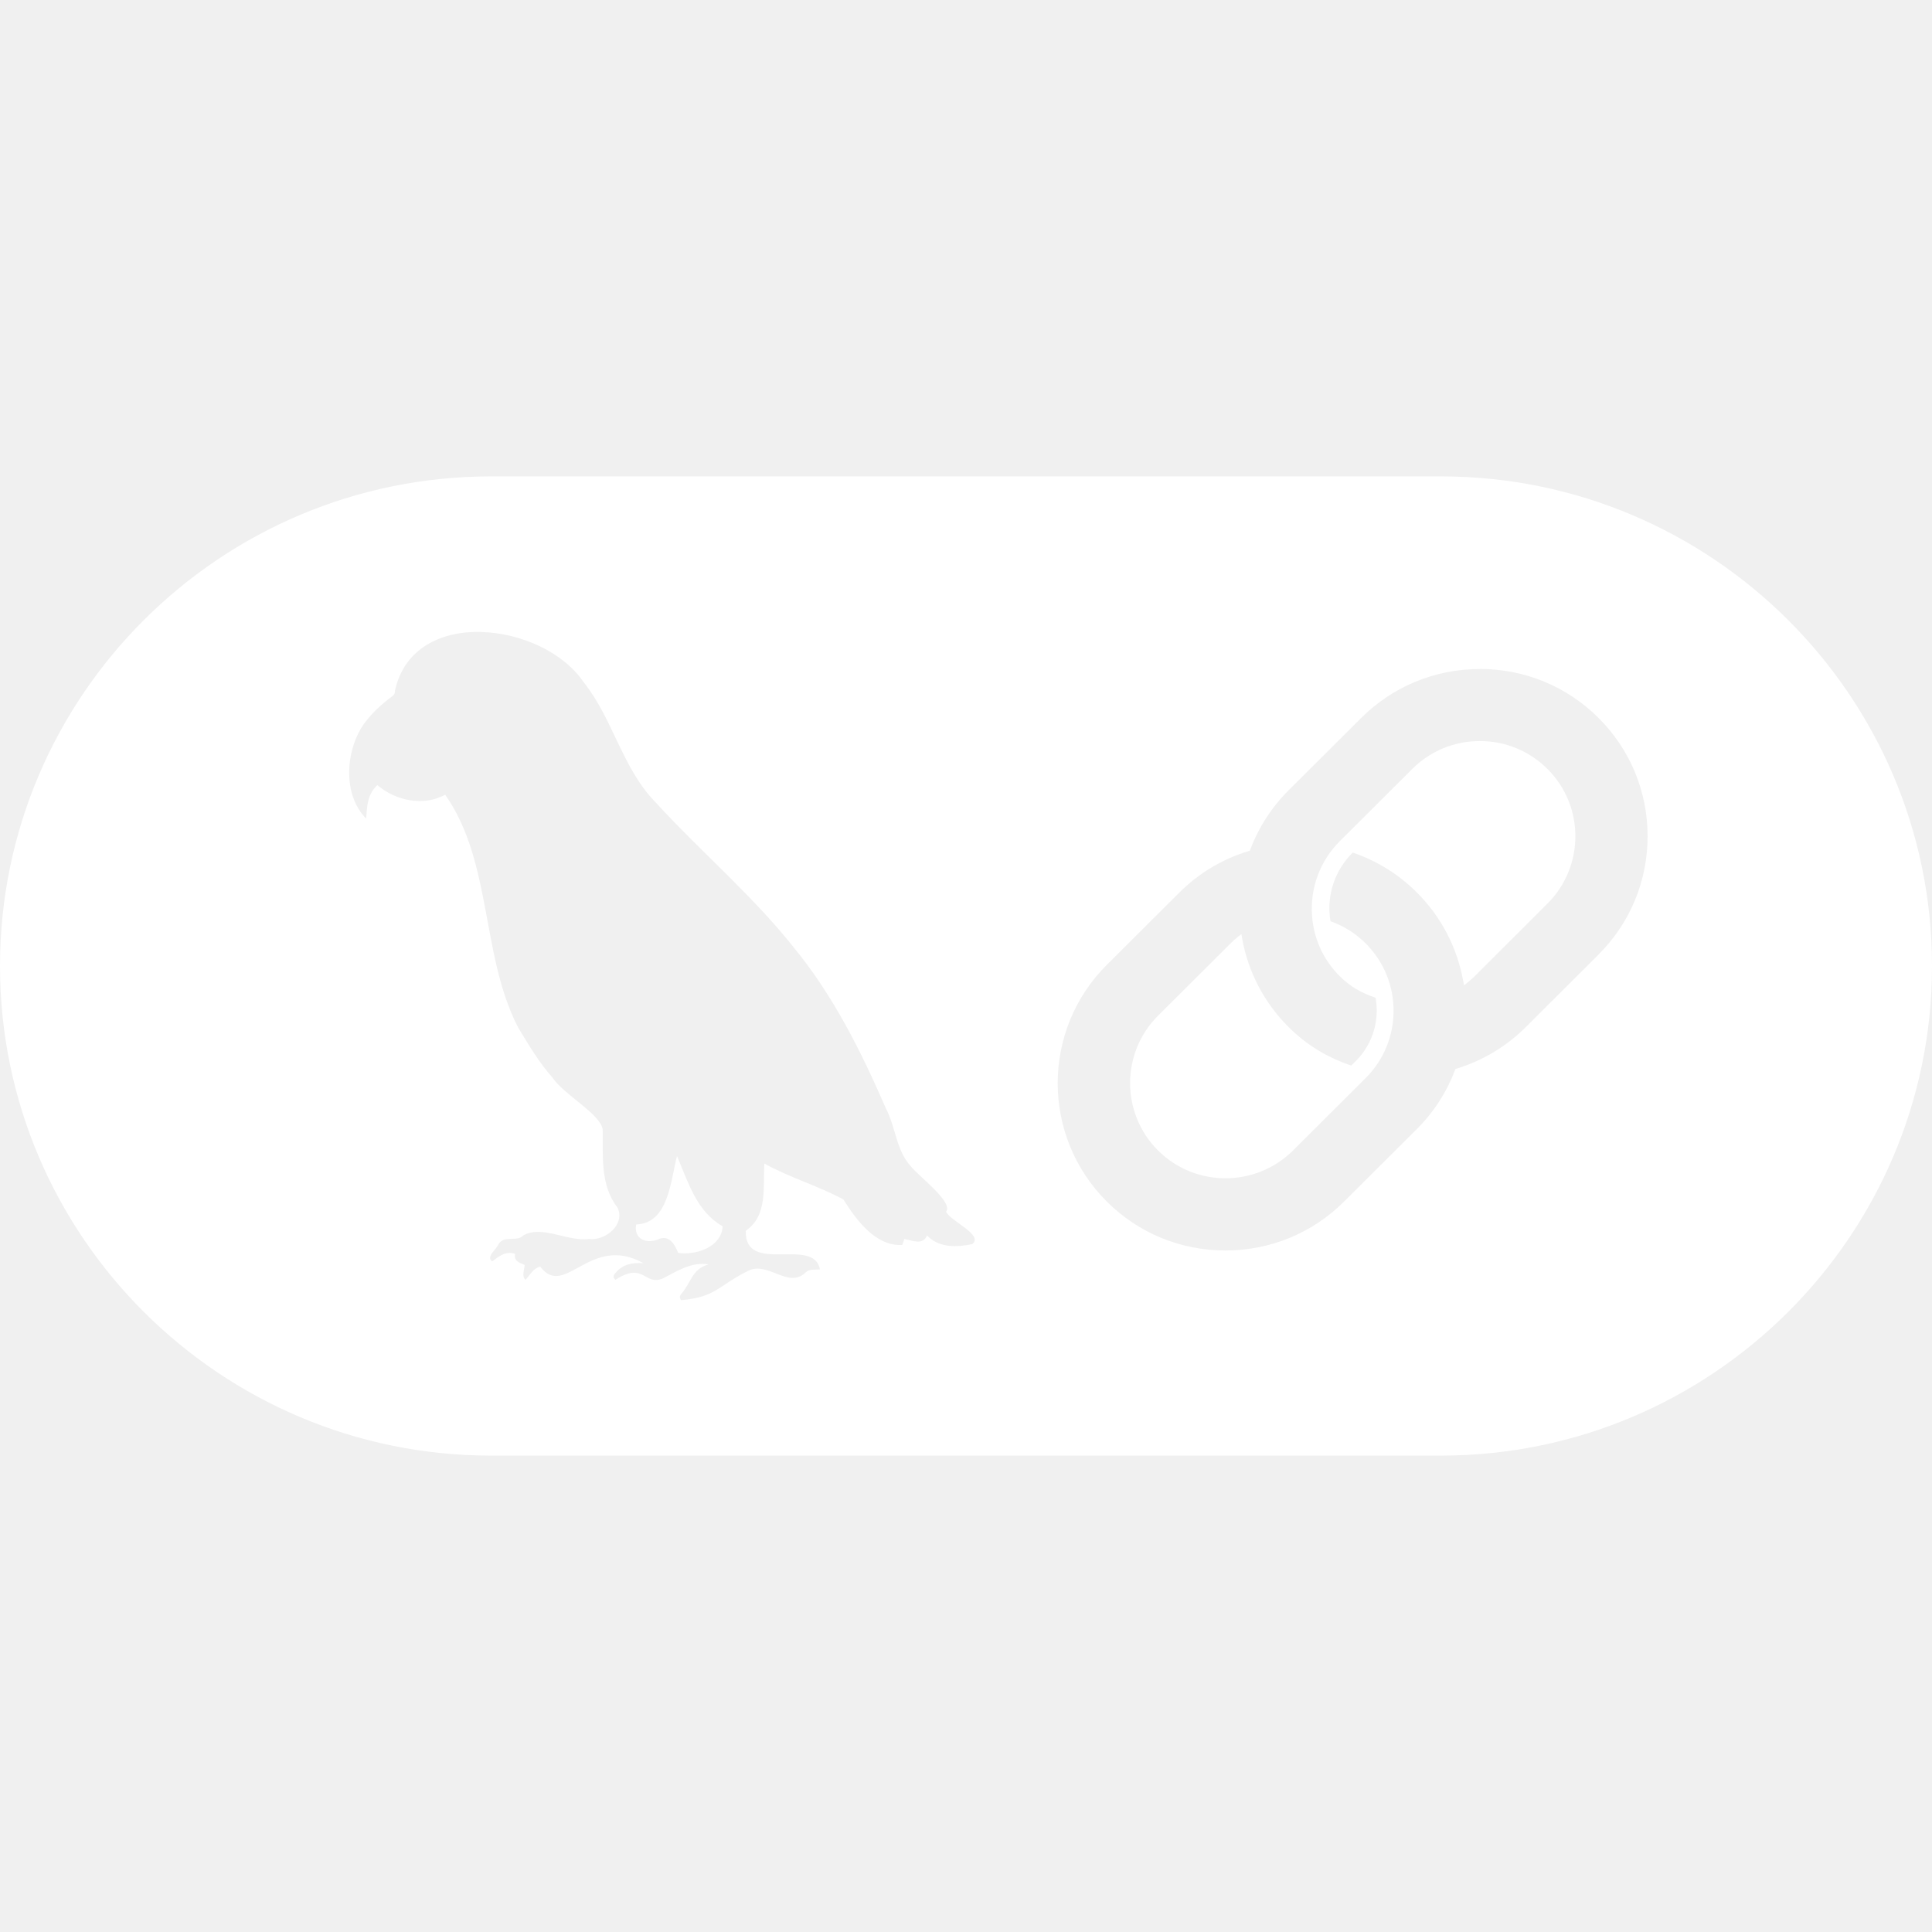
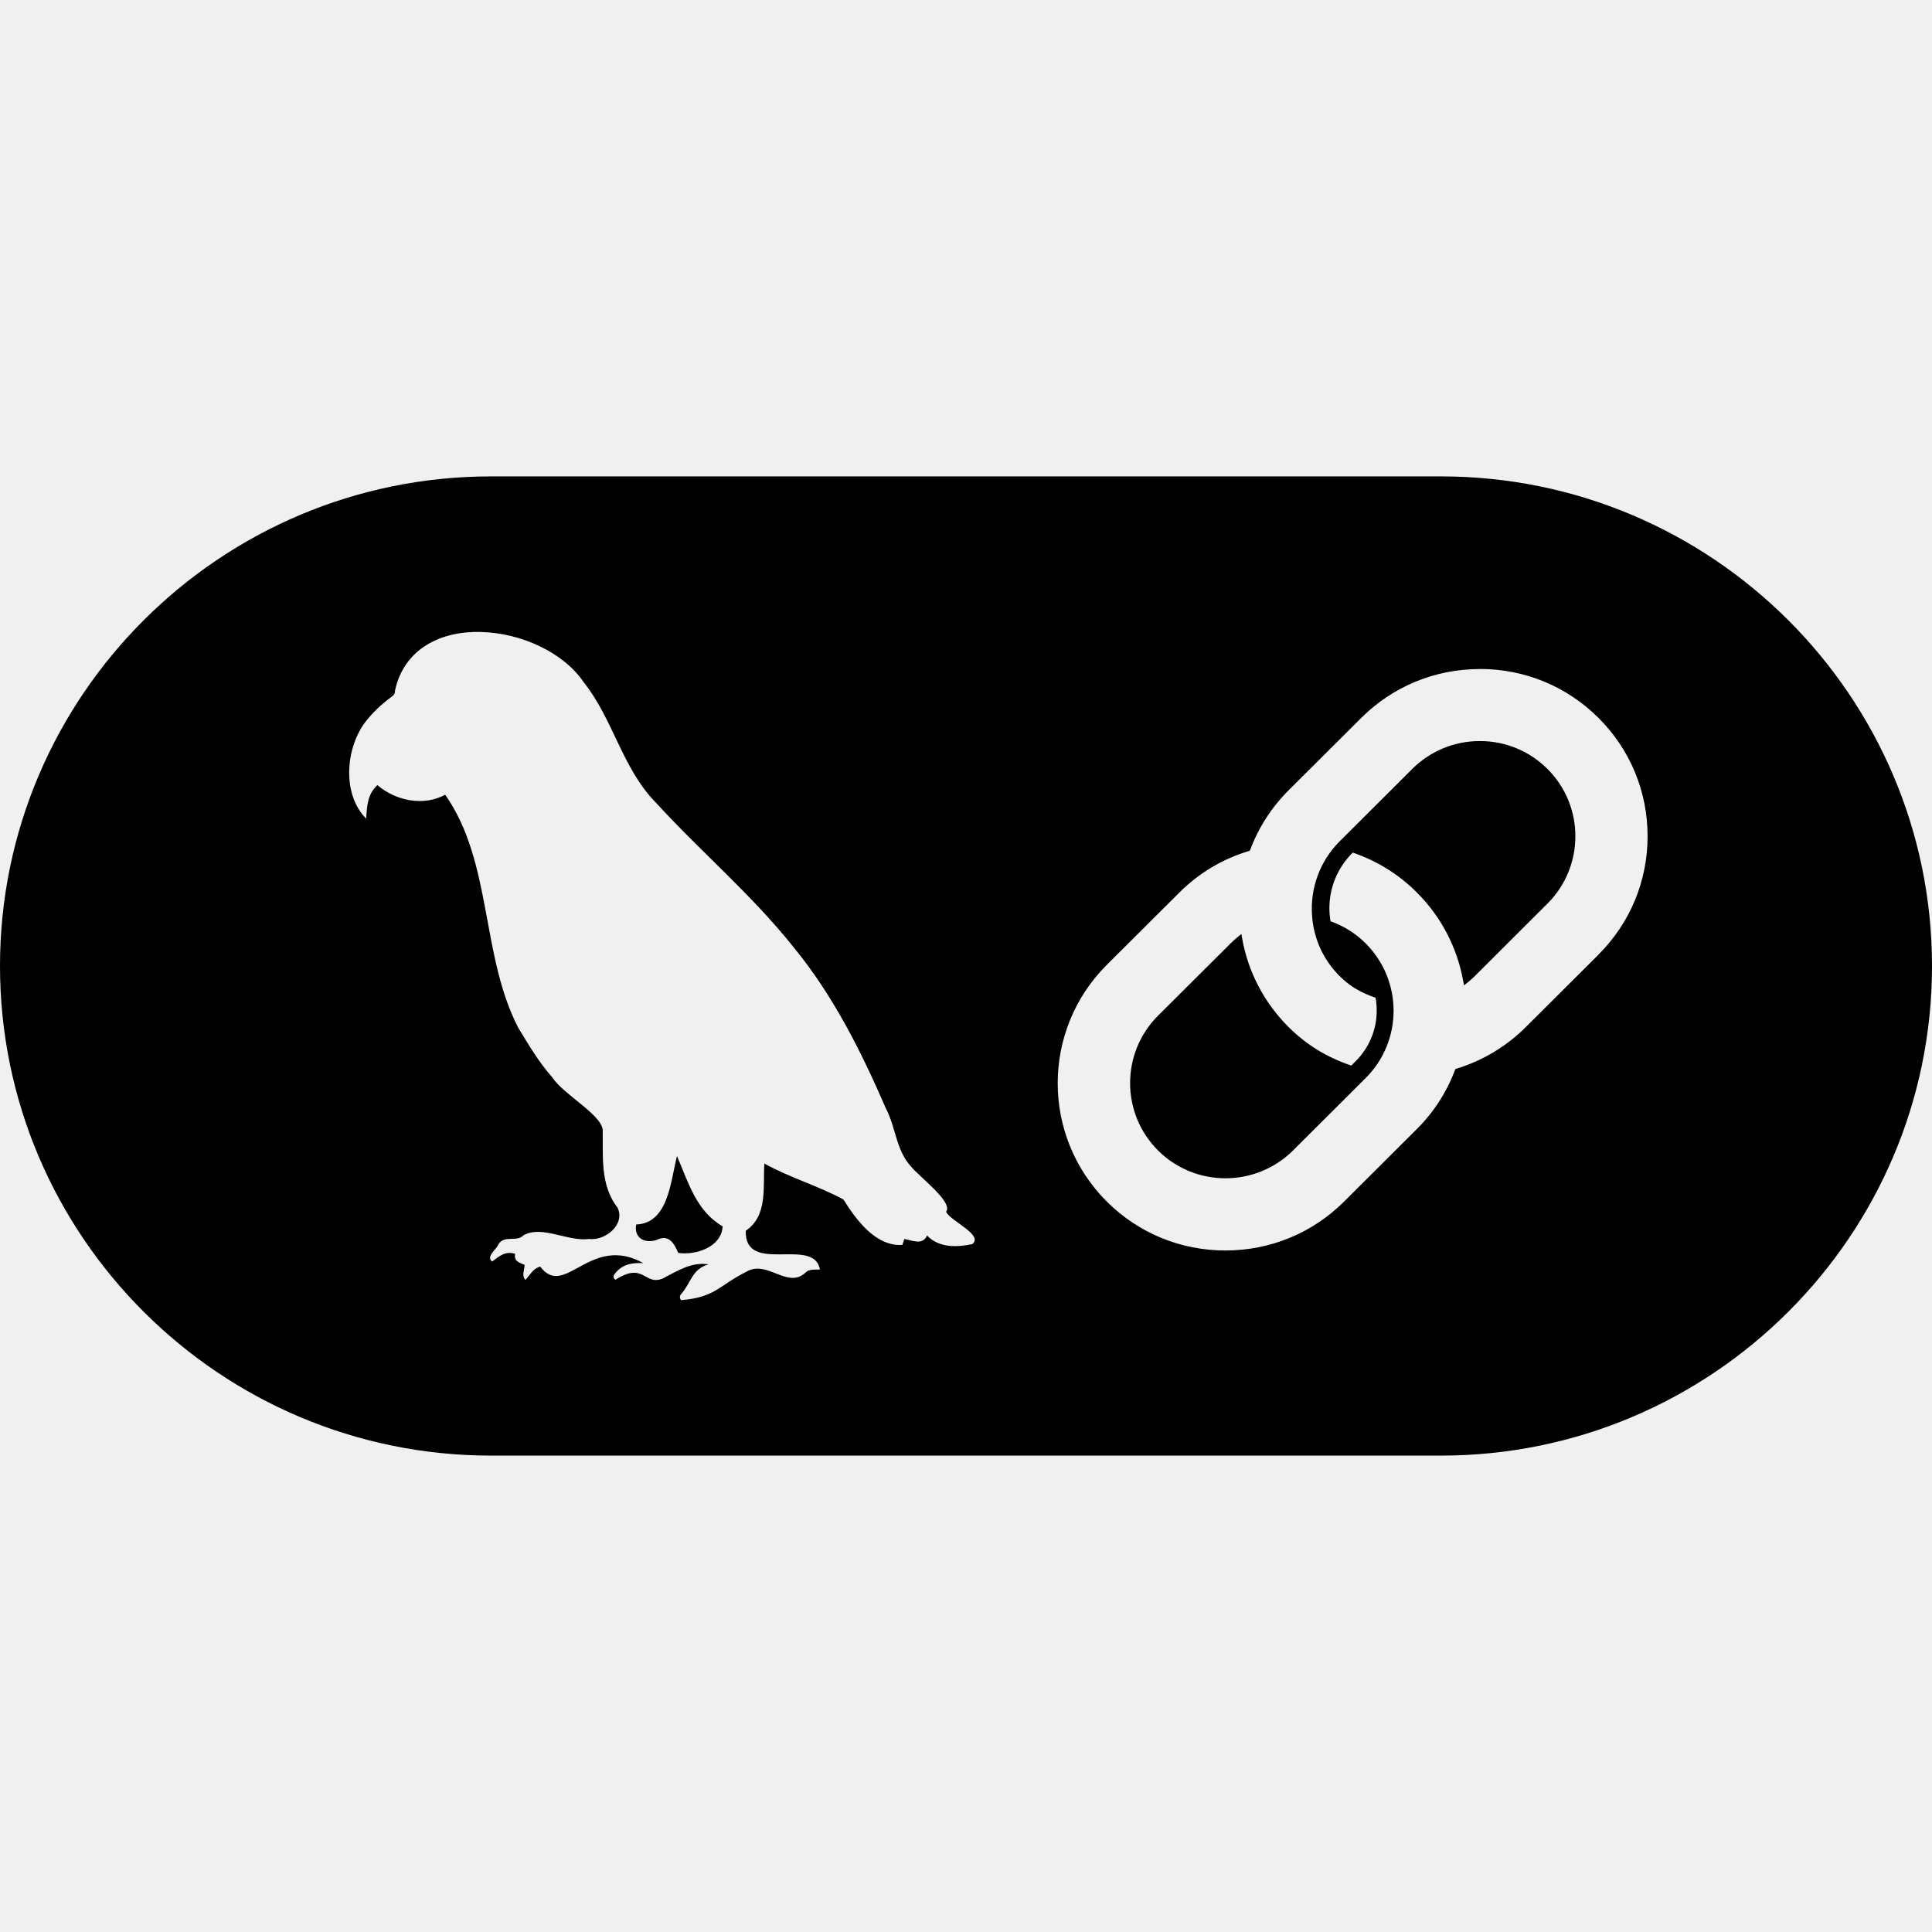
<svg xmlns="http://www.w3.org/2000/svg" role="img" viewBox="0 0 24 24" id="Langchain--Streamline-Simple-Icons" height="24" width="24">
-   <path d="M6.099 5.918C2.736 5.918 0 8.646 0 12s2.736 6.082 6.099 6.082h11.802C21.264 18.082 24 15.354 24 12s-2.736 -6.082 -6.099 -6.082ZM5.977 7.851c0.493 0.012 1.02 0.25 1.273 0.623 0.367 0.459 0.478 1.067 0.894 1.493 0.56 0.612 1.199 1.151 1.716 1.802 0.489 0.595 0.839 1.294 1.144 1.998 0.124 0.234 0.126 0.52 0.31 0.72 0.091 0.12 0.535 0.448 0.438 0.565 0.056 0.12 0.47 0.286 0.326 0.403 -0.194 0.04 -0.413 0.048 -0.562 -0.107 -0.055 0.126 -0.183 0.06 -0.282 0.043a4 4 0 0 0 -0.025 0.074c-0.329 0.022 -0.575 -0.313 -0.732 -0.565 -0.311 -0.168 -0.664 -0.27 -0.982 -0.446 -0.018 0.289 0.045 0.648 -0.231 0.835 -0.014 0.556 0.844 0.066 0.922 0.48 -0.061 0.007 -0.129 -0.009 -0.177 0.037 -0.224 0.217 -0.48 -0.165 -0.739 -0.007 -0.346 0.174 -0.381 0.316 -0.81 0.352 -0.024 -0.036 -0.014 -0.059 0.006 -0.081 0.121 -0.14 0.13 -0.305 0.336 -0.364 -0.212 -0.033 -0.39 0.083 -0.569 0.176 -0.232 0.095 -0.23 -0.214 -0.588 0.016 -0.04 -0.032 -0.021 -0.061 0.002 -0.086 0.091 -0.111 0.21 -0.127 0.345 -0.121 -0.663 -0.369 -0.975 0.451 -1.281 0.043 -0.092 0.024 -0.127 0.107 -0.184 0.165 -0.05 -0.055 -0.012 -0.121 -0.01 -0.186 -0.06 -0.028 -0.136 -0.041 -0.118 -0.137 -0.117 -0.04 -0.199 0.029 -0.286 0.095 -0.079 -0.061 0.053 -0.149 0.078 -0.212 0.07 -0.122 0.23 -0.025 0.311 -0.113 0.231 -0.131 0.552 0.081 0.816 0.045 0.203 0.025 0.454 -0.182 0.353 -0.39 -0.217 -0.277 -0.179 -0.639 -0.184 -0.97 -0.027 -0.193 -0.491 -0.438 -0.625 -0.646 -0.166 -0.187 -0.295 -0.405 -0.424 -0.618 -0.467 -0.901 -0.32 -2.058 -0.908 -2.895 -0.266 0.147 -0.613 0.077 -0.842 -0.119 -0.124 0.113 -0.129 0.26 -0.139 0.416 -0.297 -0.296 -0.259 -0.856 -0.022 -1.185 0.097 -0.13 0.213 -0.237 0.342 -0.332 0.029 -0.021 0.039 -0.042 0.038 -0.075 0.117 -0.527 0.576 -0.739 1.069 -0.727m12.407 0.46c0.557 0 1.081 0.216 1.474 0.608s0.61 0.914 0.61 1.47c0 0.556 -0.217 1.078 -0.61 1.47v0.001l-0.902 0.899a2.08 2.08 0 0 1 -0.86 0.517l-0.016 0.005 -0.006 0.016a2.05 2.05 0 0 1 -0.474 0.731l-0.902 0.899c-0.393 0.392 -0.917 0.608 -1.474 0.608s-1.081 -0.216 -1.474 -0.608c-0.813 -0.811 -0.813 -2.129 0 -2.94l0.902 -0.899a2.056 2.056 0 0 1 0.858 -0.514l0.017 -0.005 0.006 -0.016a2.07 2.07 0 0 1 0.475 -0.734l0.902 -0.899c0.393 -0.392 0.917 -0.608 1.474 -0.608zm0 0.896a1.18 1.18 0 0 0 -0.839 0.346l-0.902 0.899a1.181 1.181 0 0 0 -0.343 0.925l0.005 0.057c0.032 0.265 0.149 0.504 0.337 0.692 0.13 0.13 0.273 0.211 0.447 0.269a0.9 0.9 0 0 1 0.014 0.158 0.884 0.884 0 0 1 -0.261 0.63l-0.055 0.055c-0.301 -0.103 -0.552 -0.253 -0.779 -0.479a2.06 2.06 0 0 1 -0.576 -1.097l-0.01 -0.058 -0.046 0.037a1.1 1.1 0 0 0 -0.088 0.079l-0.902 0.899c-0.462 0.461 -0.462 1.212 0 1.673 0.231 0.231 0.535 0.346 0.839 0.346 0.304 0 0.608 -0.116 0.839 -0.346l0.902 -0.899c0.462 -0.461 0.462 -1.211 0 -1.673a1.17 1.17 0 0 0 -0.437 -0.275 1 1 0 0 1 -0.014 -0.161c0 -0.259 0.102 -0.505 0.29 -0.692 0.302 0.103 0.57 0.269 0.796 0.495 0.301 0.3 0.499 0.679 0.576 1.097l0.011 0.058 0.045 -0.037a1.1 1.1 0 0 0 0.089 -0.079l0.902 -0.9c0.462 -0.461 0.463 -1.212 0 -1.673a1.18 1.18 0 0 0 -0.84 -0.346Zm-9.973 5.157 -0.001 0.001c-0.079 0.308 -0.105 0.832 -0.506 0.847 -0.033 0.178 0.123 0.244 0.266 0.187 0.141 -0.065 0.208 0.051 0.256 0.166 0.218 0.032 0.539 -0.072 0.552 -0.33 -0.325 -0.187 -0.425 -0.542 -0.566 -0.871" fill="#ffffff" stroke-width="1" />
+   <path d="M6.099 5.918C2.736 5.918 0 8.646 0 12s2.736 6.082 6.099 6.082h11.802C21.264 18.082 24 15.354 24 12s-2.736 -6.082 -6.099 -6.082ZM5.977 7.851c0.493 0.012 1.02 0.25 1.273 0.623 0.367 0.459 0.478 1.067 0.894 1.493 0.56 0.612 1.199 1.151 1.716 1.802 0.489 0.595 0.839 1.294 1.144 1.998 0.124 0.234 0.126 0.52 0.31 0.72 0.091 0.12 0.535 0.448 0.438 0.565 0.056 0.12 0.47 0.286 0.326 0.403 -0.194 0.04 -0.413 0.048 -0.562 -0.107 -0.055 0.126 -0.183 0.06 -0.282 0.043a4 4 0 0 0 -0.025 0.074c-0.329 0.022 -0.575 -0.313 -0.732 -0.565 -0.311 -0.168 -0.664 -0.27 -0.982 -0.446 -0.018 0.289 0.045 0.648 -0.231 0.835 -0.014 0.556 0.844 0.066 0.922 0.48 -0.061 0.007 -0.129 -0.009 -0.177 0.037 -0.224 0.217 -0.48 -0.165 -0.739 -0.007 -0.346 0.174 -0.381 0.316 -0.81 0.352 -0.024 -0.036 -0.014 -0.059 0.006 -0.081 0.121 -0.14 0.13 -0.305 0.336 -0.364 -0.212 -0.033 -0.39 0.083 -0.569 0.176 -0.232 0.095 -0.23 -0.214 -0.588 0.016 -0.04 -0.032 -0.021 -0.061 0.002 -0.086 0.091 -0.111 0.21 -0.127 0.345 -0.121 -0.663 -0.369 -0.975 0.451 -1.281 0.043 -0.092 0.024 -0.127 0.107 -0.184 0.165 -0.05 -0.055 -0.012 -0.121 -0.01 -0.186 -0.06 -0.028 -0.136 -0.041 -0.118 -0.137 -0.117 -0.04 -0.199 0.029 -0.286 0.095 -0.079 -0.061 0.053 -0.149 0.078 -0.212 0.07 -0.122 0.23 -0.025 0.311 -0.113 0.231 -0.131 0.552 0.081 0.816 0.045 0.203 0.025 0.454 -0.182 0.353 -0.39 -0.217 -0.277 -0.179 -0.639 -0.184 -0.97 -0.027 -0.193 -0.491 -0.438 -0.625 -0.646 -0.166 -0.187 -0.295 -0.405 -0.424 -0.618 -0.467 -0.901 -0.32 -2.058 -0.908 -2.895 -0.266 0.147 -0.613 0.077 -0.842 -0.119 -0.124 0.113 -0.129 0.26 -0.139 0.416 -0.297 -0.296 -0.259 -0.856 -0.022 -1.185 0.097 -0.13 0.213 -0.237 0.342 -0.332 0.029 -0.021 0.039 -0.042 0.038 -0.075 0.117 -0.527 0.576 -0.739 1.069 -0.727m12.407 0.46c0.557 0 1.081 0.216 1.474 0.608s0.61 0.914 0.61 1.47c0 0.556 -0.217 1.078 -0.61 1.47v0.001l-0.902 0.899a2.08 2.08 0 0 1 -0.86 0.517l-0.016 0.005 -0.006 0.016a2.05 2.05 0 0 1 -0.474 0.731l-0.902 0.899c-0.393 0.392 -0.917 0.608 -1.474 0.608s-1.081 -0.216 -1.474 -0.608c-0.813 -0.811 -0.813 -2.129 0 -2.94l0.902 -0.899a2.056 2.056 0 0 1 0.858 -0.514l0.017 -0.005 0.006 -0.016a2.07 2.07 0 0 1 0.475 -0.734l0.902 -0.899c0.393 -0.392 0.917 -0.608 1.474 -0.608zm0 0.896a1.18 1.18 0 0 0 -0.839 0.346l-0.902 0.899a1.181 1.181 0 0 0 -0.343 0.925l0.005 0.057c0.032 0.265 0.149 0.504 0.337 0.692 0.13 0.13 0.273 0.211 0.447 0.269a0.9 0.9 0 0 1 0.014 0.158 0.884 0.884 0 0 1 -0.261 0.63l-0.055 0.055c-0.301 -0.103 -0.552 -0.253 -0.779 -0.479a2.06 2.06 0 0 1 -0.576 -1.097l-0.01 -0.058 -0.046 0.037a1.1 1.1 0 0 0 -0.088 0.079l-0.902 0.899c-0.462 0.461 -0.462 1.212 0 1.673 0.231 0.231 0.535 0.346 0.839 0.346 0.304 0 0.608 -0.116 0.839 -0.346l0.902 -0.899c0.462 -0.461 0.462 -1.211 0 -1.673a1.17 1.17 0 0 0 -0.437 -0.275 1 1 0 0 1 -0.014 -0.161c0 -0.259 0.102 -0.505 0.29 -0.692 0.302 0.103 0.57 0.269 0.796 0.495 0.301 0.3 0.499 0.679 0.576 1.097l0.011 0.058 0.045 -0.037a1.1 1.1 0 0 0 0.089 -0.079l0.902 -0.9c0.462 -0.461 0.463 -1.212 0 -1.673a1.18 1.18 0 0 0 -0.84 -0.346Zm-9.973 5.157 -0.001 0.001c-0.079 0.308 -0.105 0.832 -0.506 0.847 -0.033 0.178 0.123 0.244 0.266 0.187 0.141 -0.065 0.208 0.051 0.256 0.166 0.218 0.032 0.539 -0.072 0.552 -0.33 -0.325 -0.187 -0.425 -0.542 -0.566 -0.871" fill="#000" stroke-width="1" />
</svg>
